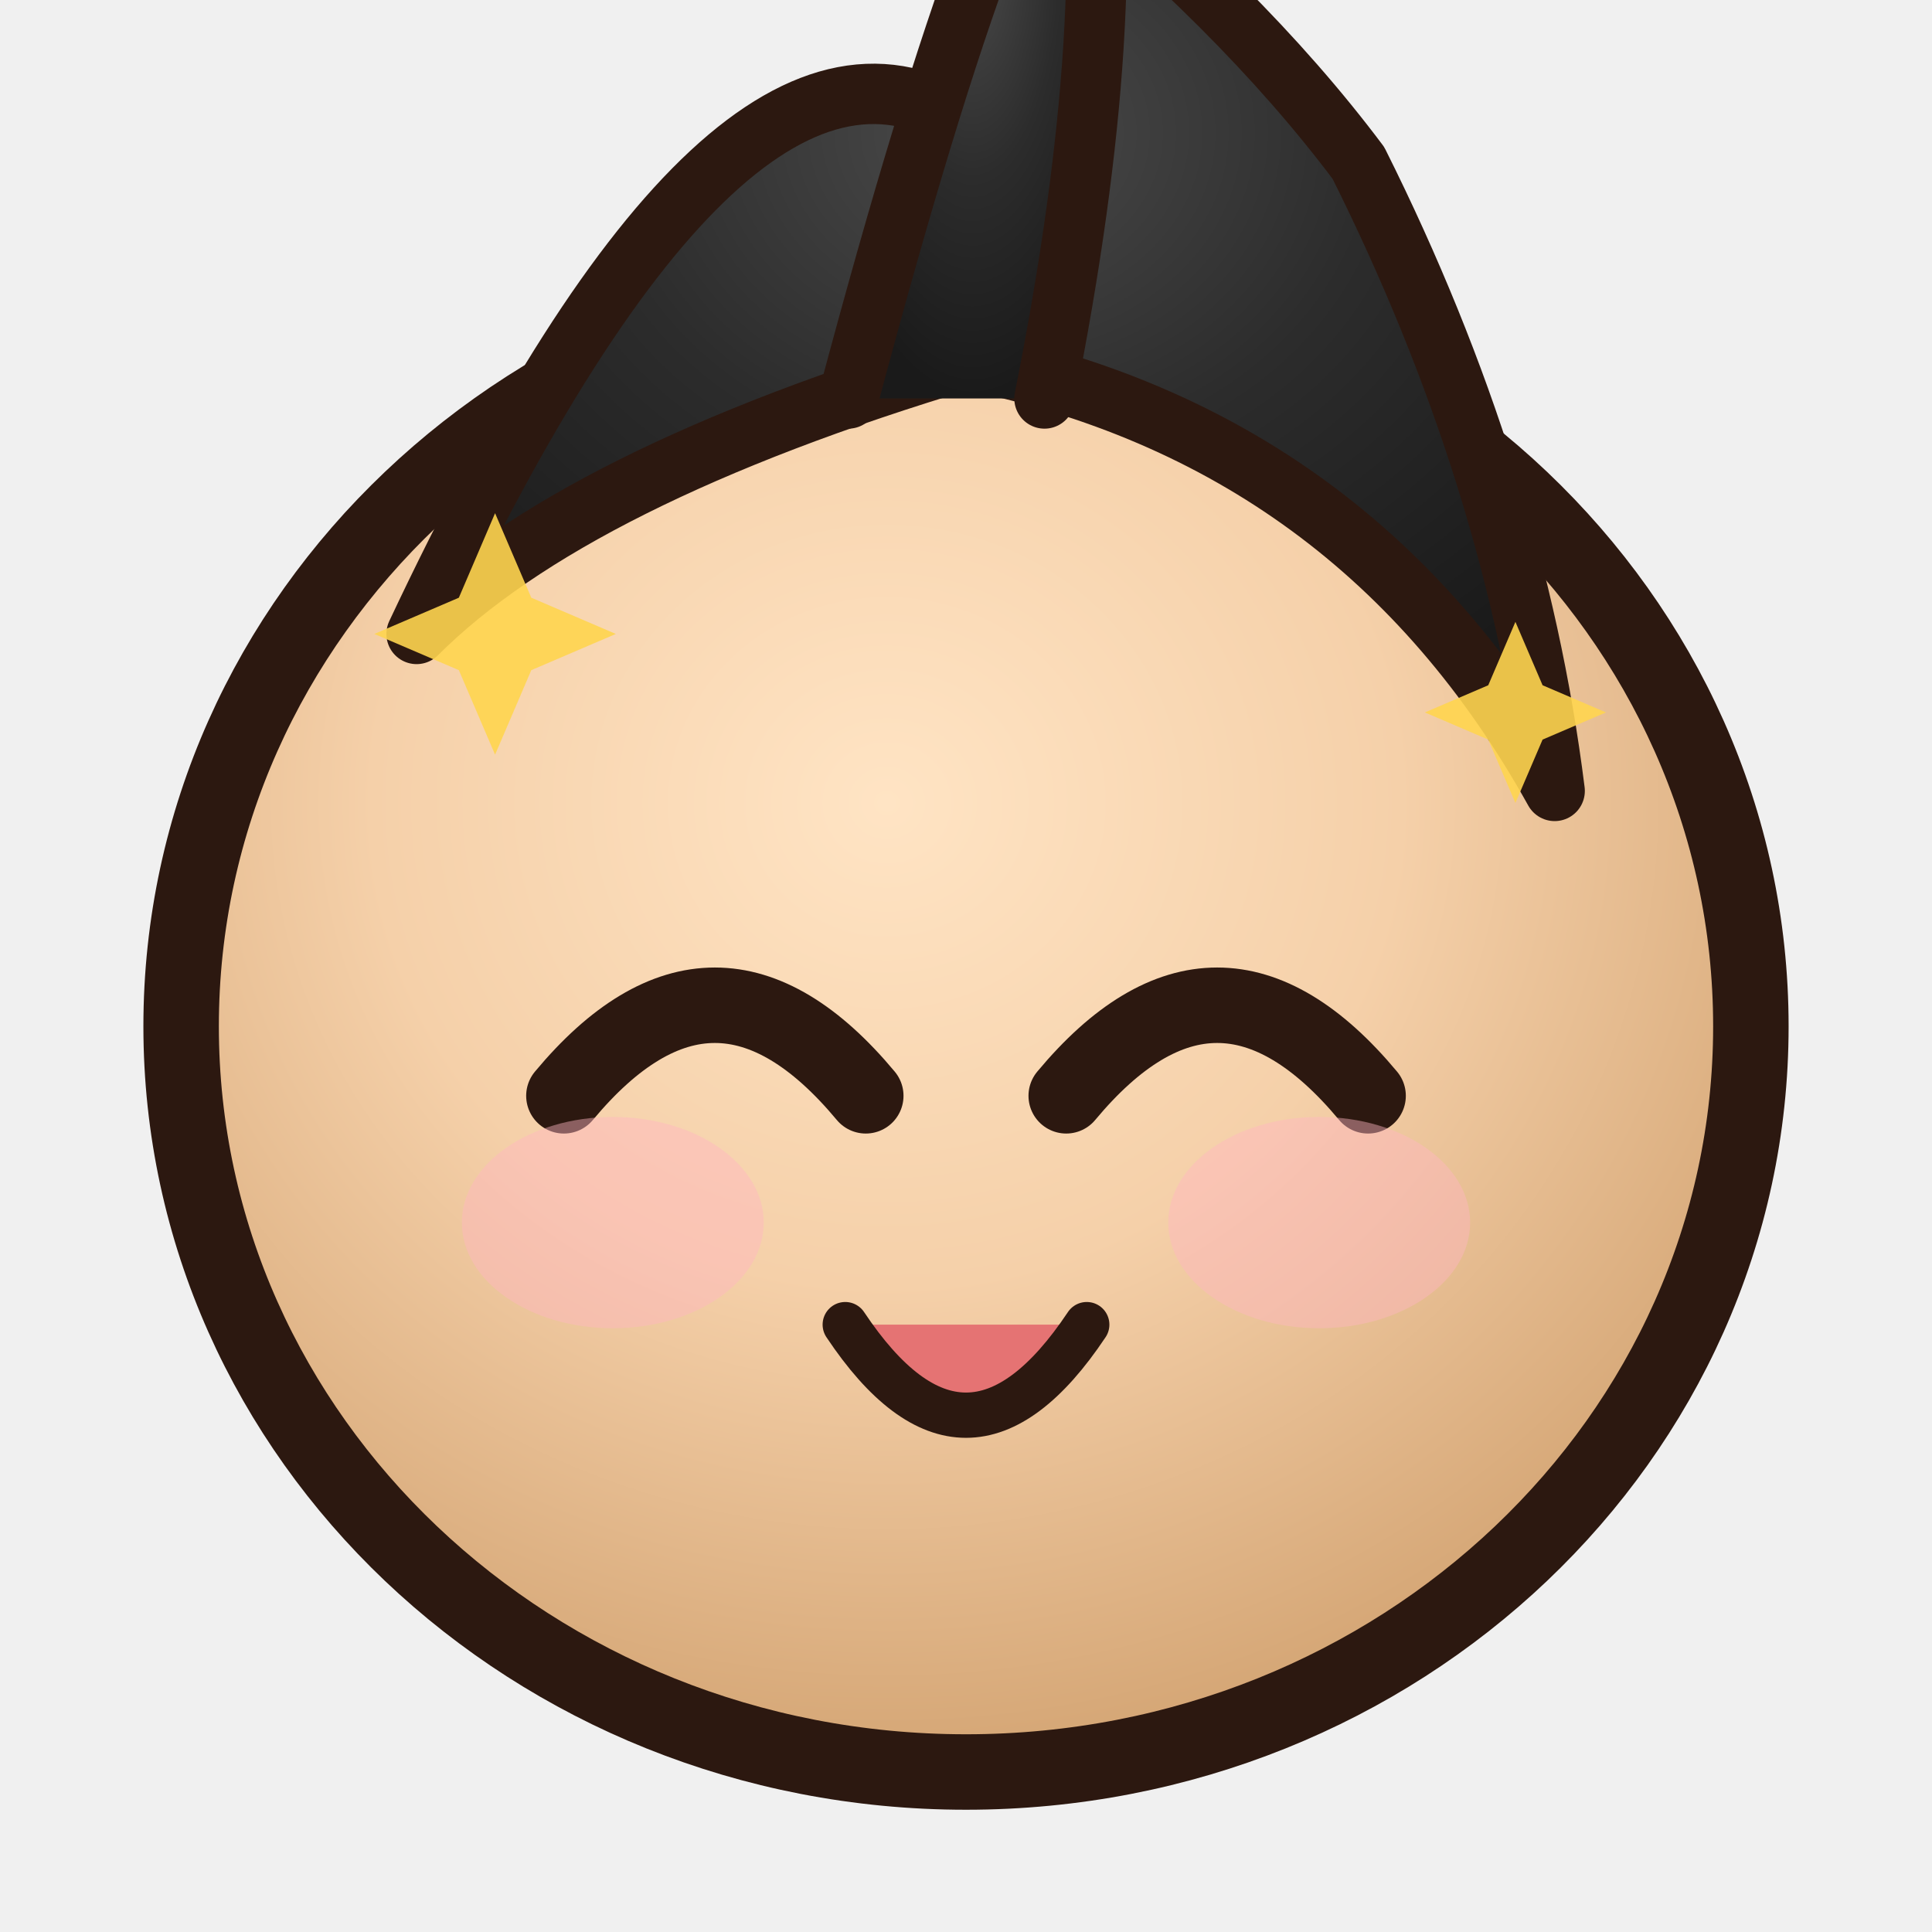
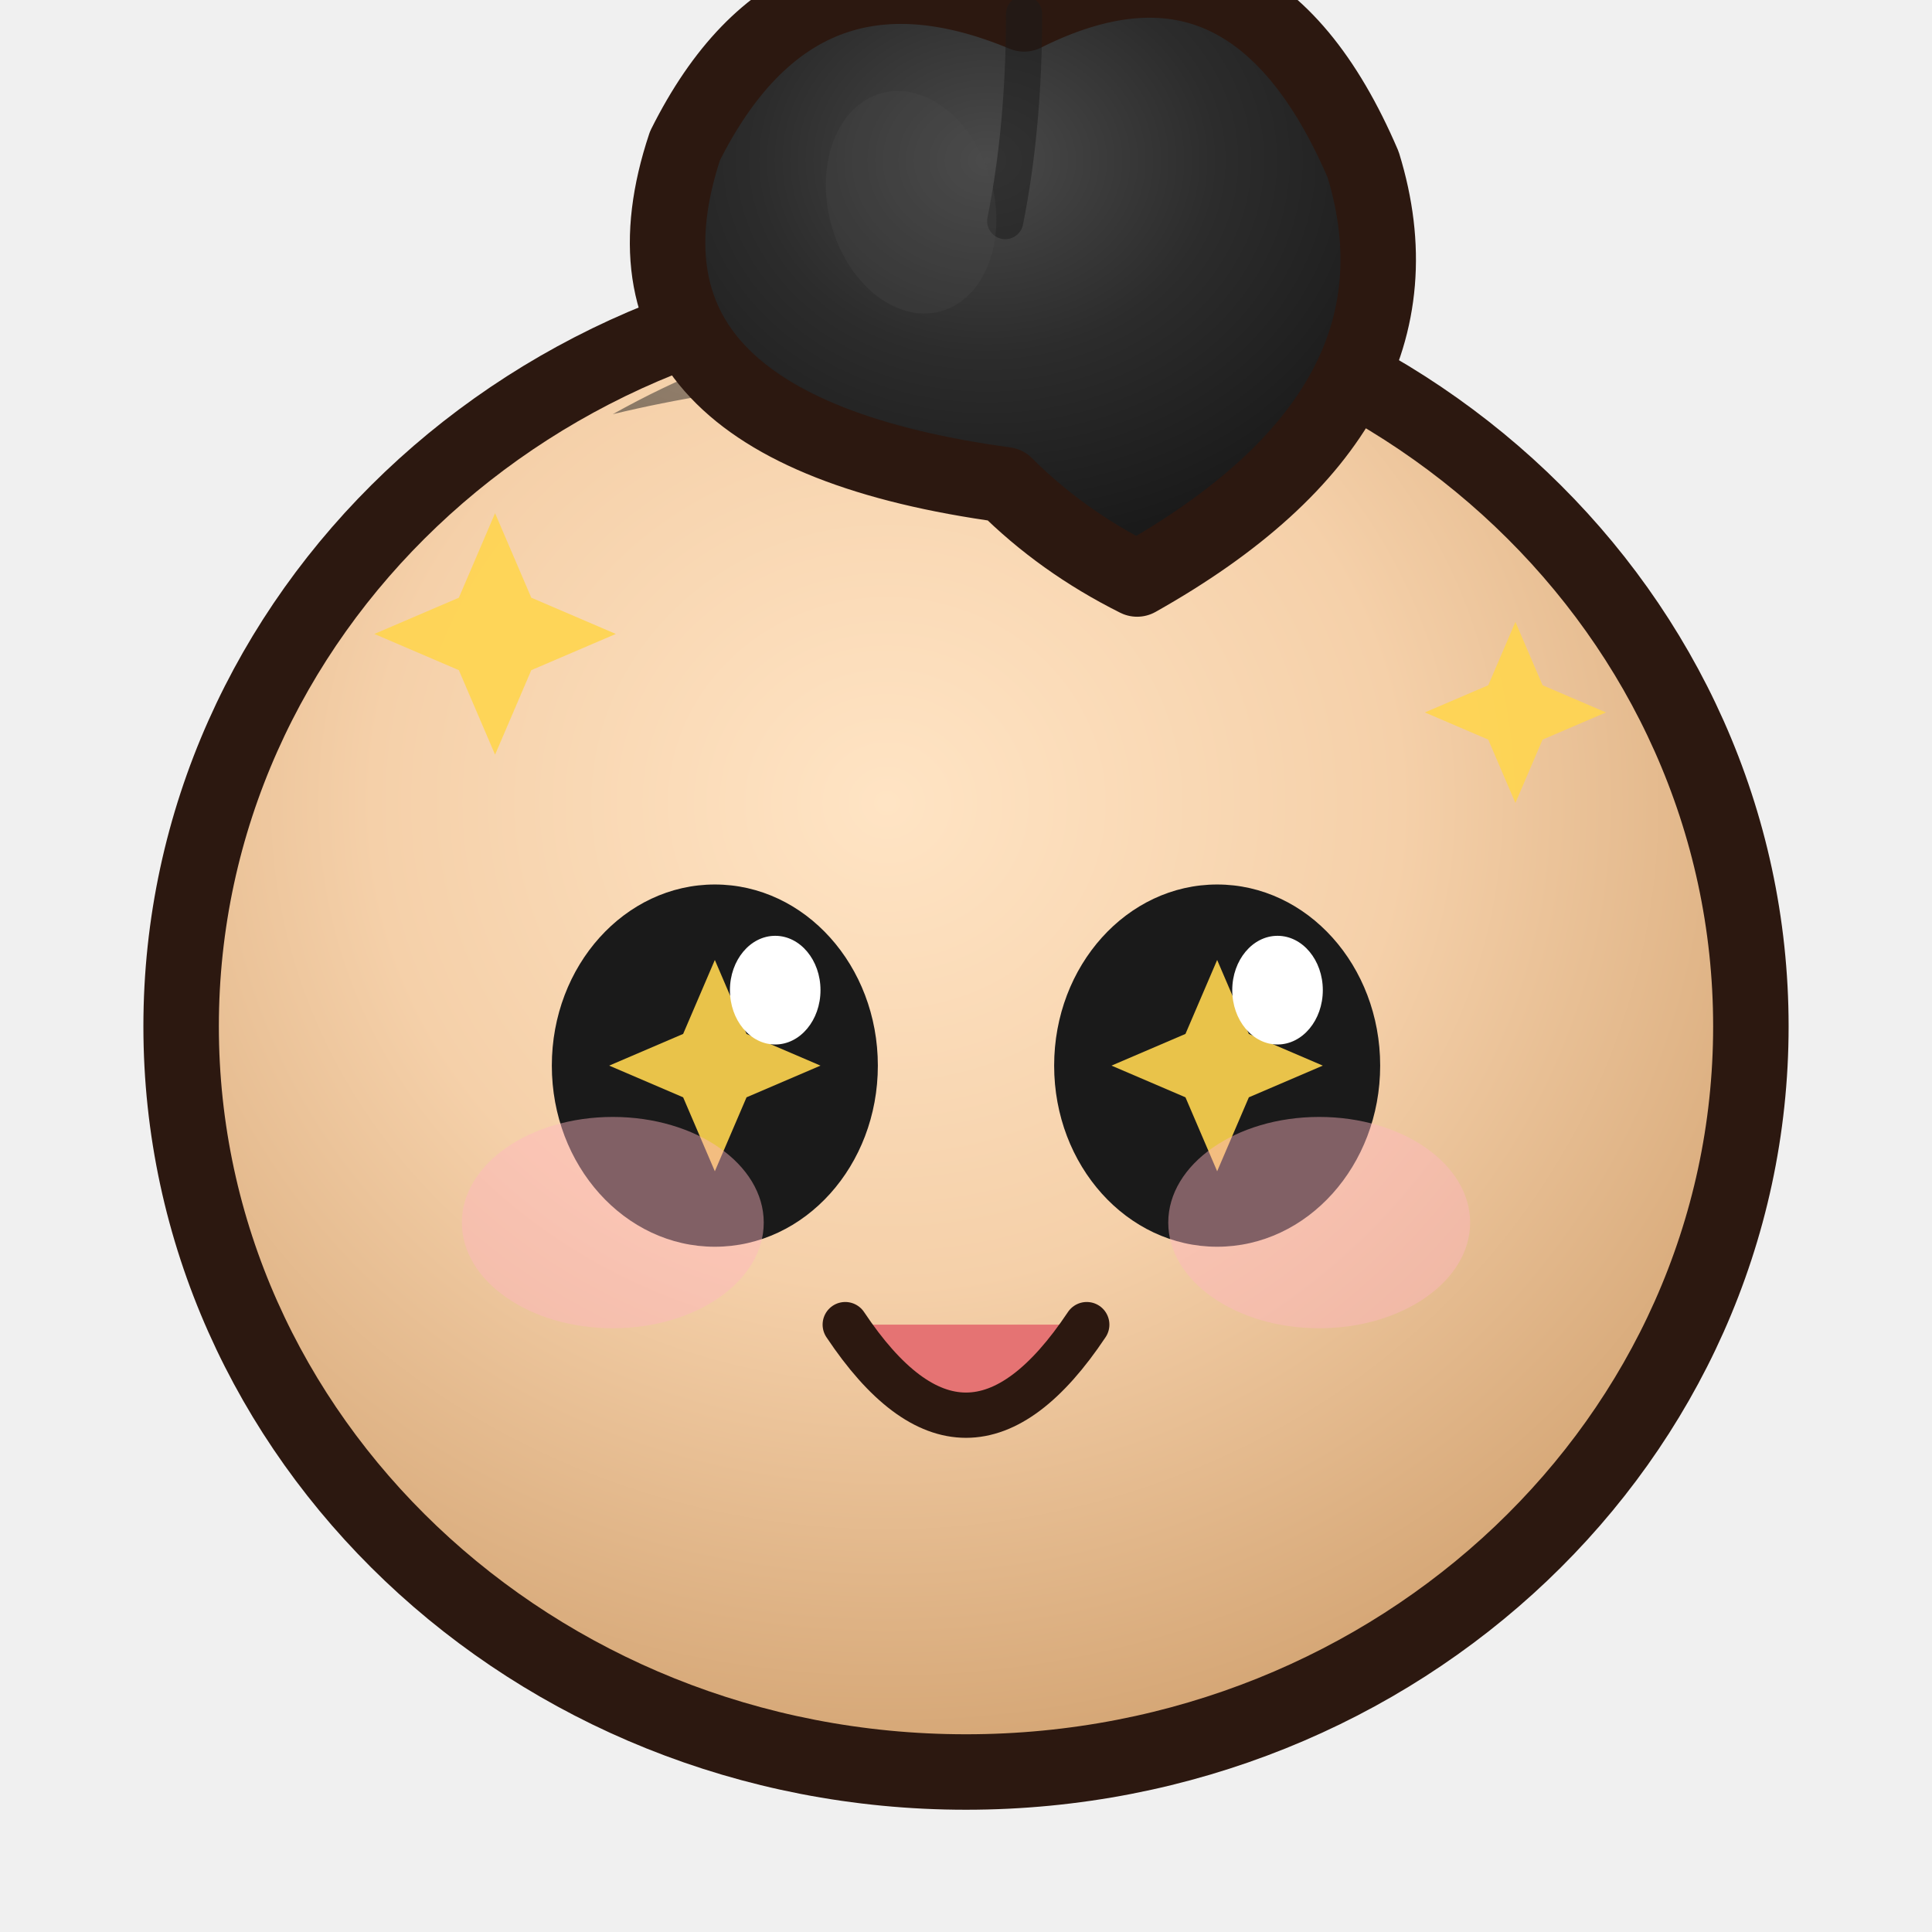
<svg xmlns="http://www.w3.org/2000/svg" viewBox="0 0 64 64" width="64" height="64" id="face_celebrate">
  <defs>
    <radialGradient id="headGrad" cx="45%" cy="35%" r="65%" fx="45%" fy="35%">
      <stop offset="0%" stop-color="#FFE4C4" />
      <stop offset="50%" stop-color="#F5D0A9" />
      <stop offset="100%" stop-color="#D4A574" />
    </radialGradient>
-     <radialGradient id="headGradHair" cx="50%" cy="30%" r="70%" fx="50%" fy="30%">
+     <radialGradient id="headGradHair" cx="45%" cy="30%" r="65%" fx="45%" fy="30%">
      <stop offset="0%" stop-color="#4A4A4A" />
      <stop offset="50%" stop-color="#2C2C2C" />
      <stop offset="100%" stop-color="#1A1A1A" />
    </radialGradient>
  </defs>
  <ellipse cx="32" cy="34" rx="26" ry="24.7" fill="url(#headGrad)" stroke="#2C1810" stroke-width="2.5" stroke-linecap="round" stroke-linejoin="round" />
-   <path d="M13.8 21       Q 24.2 -1.1, 32 4.1       Q 35.9 -2.4, 34.6 -5       Q 41.1 0.2, 45 5.4       Q 50.2 15.8, 51.5 26.2       Q 45 14.5, 32 11.9       Q 19 15.8, 13.8 21 Z" fill="url(#headGradHair)" stroke="#2C1810" stroke-width="2" stroke-linecap="round" stroke-linejoin="round" />
-   <path d="M28.1 13.2       Q 33.3 -6.3, 35.9 -7.6       Q 37.2 0.2, 34.6 13.2" fill="url(#headGradHair)" stroke="#2C1810" stroke-width="2" stroke-linecap="round" stroke-linejoin="round" />
-   <path d="M18.68 36.3 Q 23.68 30.3, 28.68 36.3" fill="none" stroke="#2C1810" stroke-width="2.5" stroke-linecap="round" />
-   <path d="M35.32 36.3 Q 40.32 30.3, 45.32 36.3" fill="none" stroke="#2C1810" stroke-width="2.5" stroke-linecap="round" />
+   <path d="M20.3 13.72       Q 26.8 10.08, 33.3 10.6       Q 39.8 11.12, 43.7 15.28       Q 39.8 12.68, 33.3 12.68       Q 26.8 12.16, 20.3 13.72 Z" fill="url(#headGradHair)" opacity="0.5" />
+   <path d="       M33.3 16.06       Q 19.572 14.188,         22.692 4.828       Q 26.436 -2.66,         33.924 0.46       Q 41.412 -3.284,         45.156 5.452       Q 47.652 13.564,         37.668 19.18       Q 35.172 17.932,         33.3 16.06 Z" fill="url(#headGradHair)" stroke="#2C1810" stroke-width="2.5" stroke-linecap="round" stroke-linejoin="round" />
+   <path d="M33.924 0.46       Q 33.924 4.204,         33.3 7.324" fill="none" stroke="#1A1A1A" stroke-width="1.2" stroke-linecap="round" opacity="0.5" />
+   <ellipse cx="30.18" cy="6.7" rx="2.746" ry="3.744" fill="#4A4A4A" opacity="0.25" transform="rotate(-15 30.18 6.7)" />
+   <ellipse cx="23.68" cy="35.3" rx="5.4" ry="6" fill="#1A1A1A" />
+   <path d="M23.68 31.8 L24.73 34.25 L27.18 35.3       L24.73 36.35 L23.68 38.8       L22.63 36.35 L20.18 35.3       L22.63 34.25 Z" fill="#FFD54F" opacity="0.9" />
+   <ellipse cx="25.68" cy="32.8" rx="1.5" ry="1.8" fill="#FFFFFF" />
+   <ellipse cx="40.32" cy="35.3" rx="5.4" ry="6" fill="#1A1A1A" />
+   <path d="M40.32 31.8 L41.37 34.25 L43.82 35.3       L41.37 36.35 L40.32 38.8       L39.27 36.35 L36.82 35.3       L39.27 34.25 Z" fill="#FFD54F" opacity="0.9" />
+   <ellipse cx="42.32" cy="32.8" rx="1.5" ry="1.8" fill="#FFFFFF" />
  <path d="M28 43.88 Q 32 49.88, 36 43.88" fill="#E57373" stroke="#2C1810" stroke-width="1.5" stroke-linecap="round" />
  <ellipse cx="20.3" cy="40.5" rx="5" ry="3.5" fill="#FFB6C1" opacity="0.45" />
  <ellipse cx="43.7" cy="40.5" rx="5" ry="3.5" fill="#FFB6C1" opacity="0.45" />
  <path d="M16.4 17 L17.6 19.8 L20.4 21       L17.6 22.2 L16.4 25       L15.2 22.2 L12.4 21       L15.2 19.8 Z" fill="#FFD54F" opacity="0.9" />
  <path d="M50.2 20.6 L51.1 22.7 L53.2 23.6       L51.1 24.5 L50.2 26.6       L49.3 24.5 L47.2 23.6       L49.3 22.7 Z" fill="#FFD54F" opacity="0.9" />
</svg>
